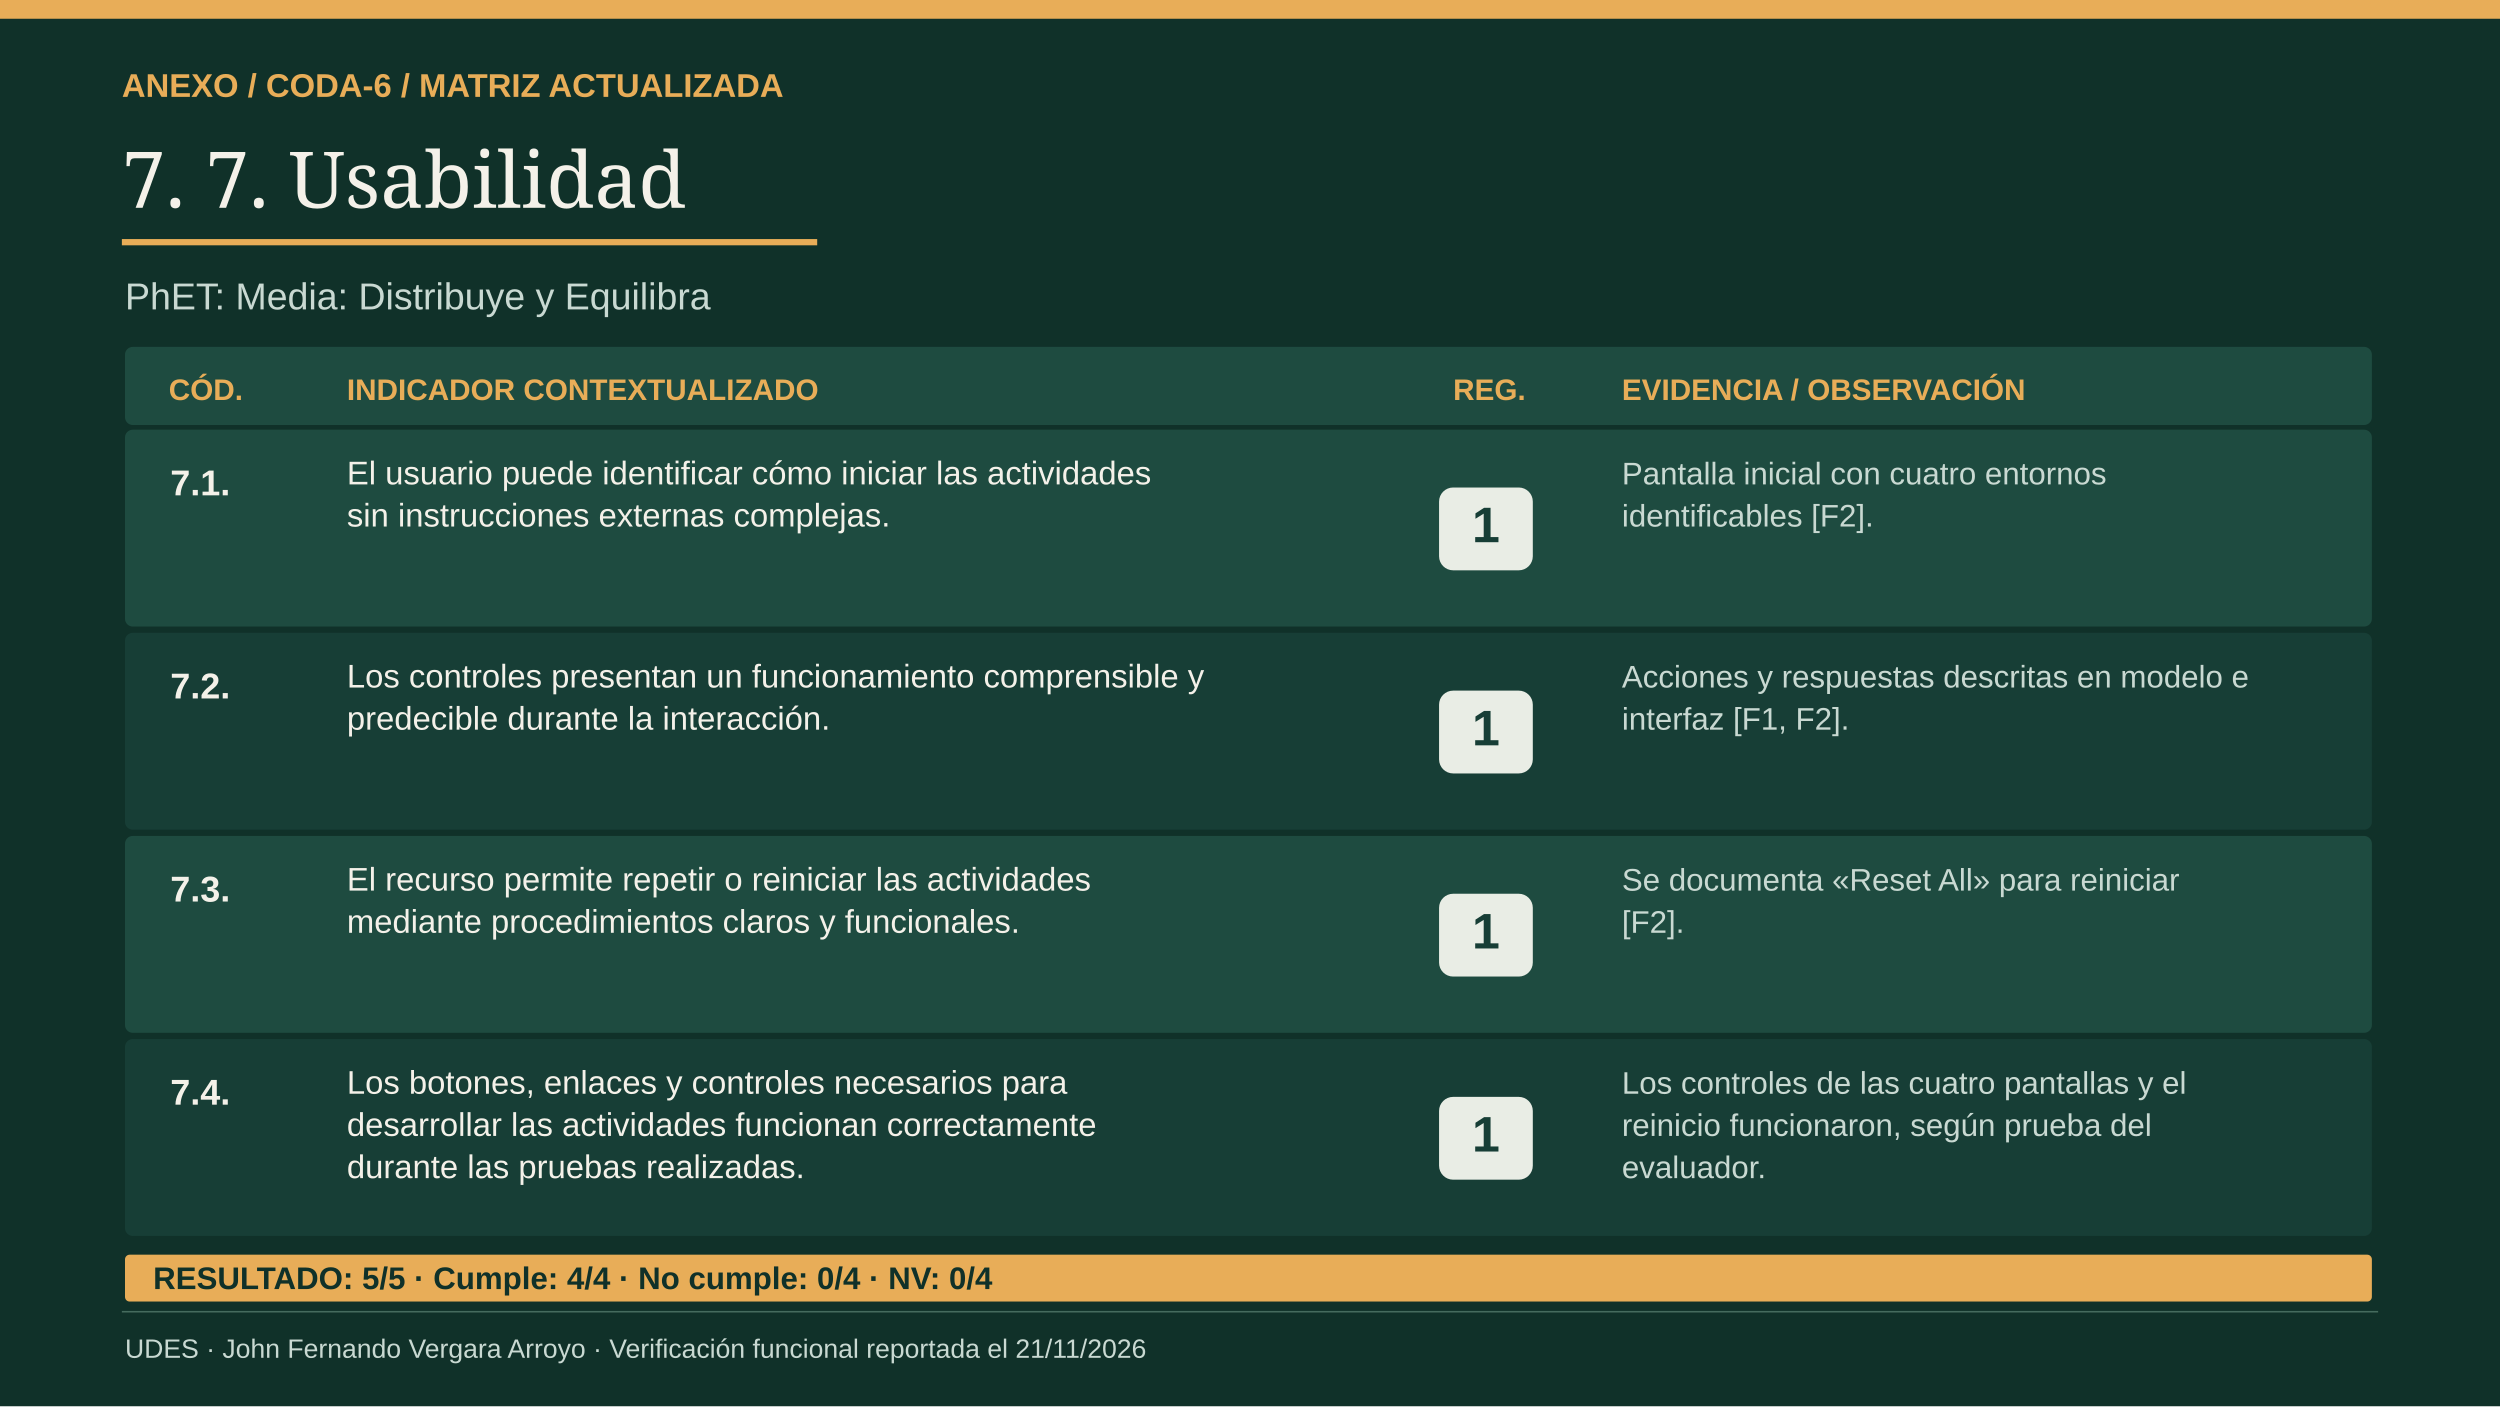
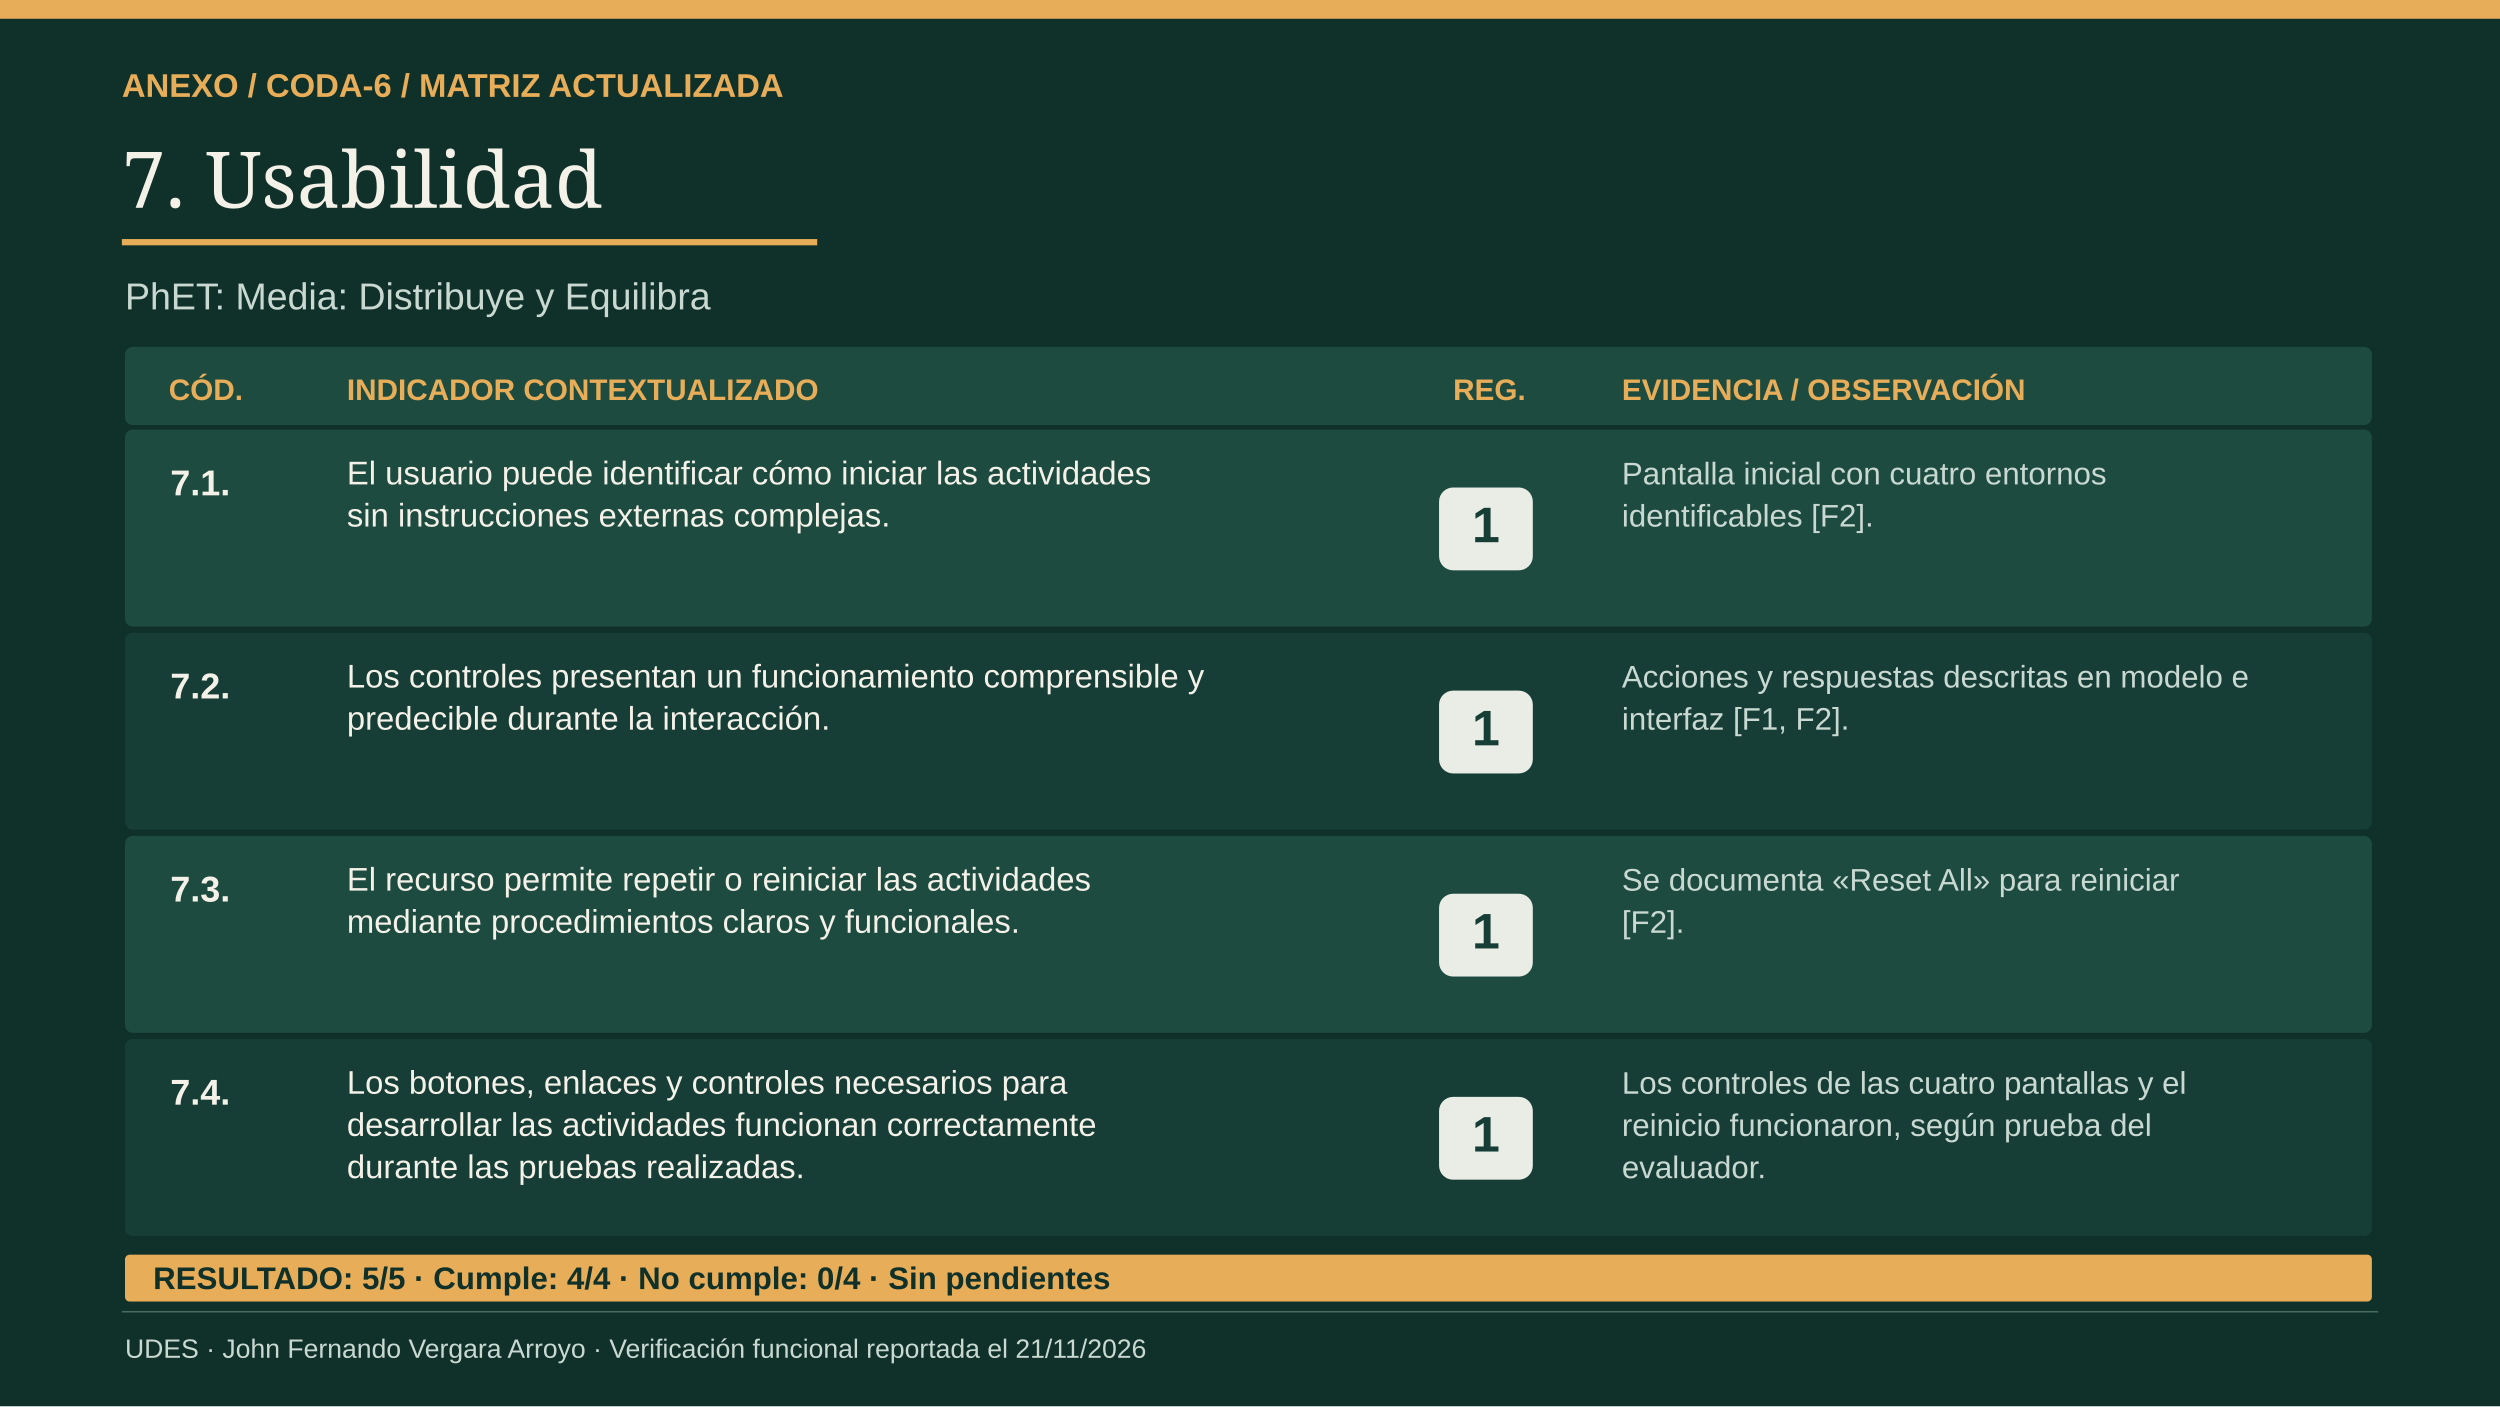
<svg xmlns="http://www.w3.org/2000/svg" width="1600" height="900" viewBox="0 0 1600 900" role="img">
  <rect x="0" y="0" width="1600" height="900" rx="0" fill="#103129" stroke="none" />
  <rect x="0" y="0" width="1600" height="12" rx="0" fill="#e8ad58" stroke="none" />
  <text x="78" y="62" fill="#e8ad58" font-family="Arial,sans-serif" font-size="21" font-weight="700" text-anchor="start">ANEXO / CODA-6 / MATRIZ ACTUALIZADA</text>
-   <text x="78" y="133" fill="#f4f1e9" font-family="Georgia,serif" font-size="50" font-weight="400" text-anchor="start">7. 7. Usabilidad</text>
+   <text x="78" y="133" fill="#f4f1e9" font-family="Georgia,serif" font-size="50" font-weight="400" text-anchor="start">7. Usabilidad</text>
  <rect x="78" y="153" width="445" height="4" rx="0" fill="#e8ad58" stroke="none" />
  <text x="80" y="198" fill="#c9d9d2" font-family="Arial,sans-serif" font-size="24" font-weight="400" text-anchor="start">PhET: Media: Distribuye y Equilibra</text>
  <rect x="80" y="222" width="1438" height="50" rx="5" fill="#1e4b40" stroke="none" />
  <text x="108" y="256" fill="#e8ad58" font-family="Arial,sans-serif" font-size="19" font-weight="700" text-anchor="start">CÓD.</text>
  <text x="222" y="256" fill="#e8ad58" font-family="Arial,sans-serif" font-size="19" font-weight="700" text-anchor="start">INDICADOR CONTEXTUALIZADO</text>
  <text x="930" y="256" fill="#e8ad58" font-family="Arial,sans-serif" font-size="19" font-weight="700" text-anchor="start">REG.</text>
  <text x="1038" y="256" fill="#e8ad58" font-family="Arial,sans-serif" font-size="19" font-weight="700" text-anchor="start">EVIDENCIA / OBSERVACIÓN</text>
  <rect x="80" y="275" width="1438" height="126" rx="5" fill="#1e4b40" stroke="none" />
  <text x="109" y="317" fill="#f4f1e9" font-family="Arial,sans-serif" font-size="23" font-weight="700" text-anchor="start">7.1.</text>
  <text x="222" y="310" fill="#f4f1e9" font-family="Arial,sans-serif" font-size="21" font-weight="400" text-anchor="start">El usuario puede identificar cómo iniciar las actividades</text>
  <text x="222" y="337" fill="#f4f1e9" font-family="Arial,sans-serif" font-size="21" font-weight="400" text-anchor="start">sin instrucciones externas complejas.</text>
  <rect x="921" y="312" width="60" height="53" rx="9" fill="#e9ede5" stroke="none" />
  <text x="951" y="347" fill="#173e36" font-family="Arial,sans-serif" font-size="32" font-weight="700" text-anchor="middle">1</text>
  <text x="1038" y="310" fill="#c9d9d2" font-family="Arial,sans-serif" font-size="20" font-weight="400" text-anchor="start">Pantalla inicial con cuatro entornos</text>
  <text x="1038" y="337" fill="#c9d9d2" font-family="Arial,sans-serif" font-size="20" font-weight="400" text-anchor="start">identificables [F2].</text>
  <rect x="80" y="405" width="1438" height="126" rx="5" fill="#173e36" stroke="none" />
  <text x="109" y="447" fill="#f4f1e9" font-family="Arial,sans-serif" font-size="23" font-weight="700" text-anchor="start">7.2.</text>
  <text x="222" y="440" fill="#f4f1e9" font-family="Arial,sans-serif" font-size="21" font-weight="400" text-anchor="start">Los controles presentan un funcionamiento comprensible y</text>
  <text x="222" y="467" fill="#f4f1e9" font-family="Arial,sans-serif" font-size="21" font-weight="400" text-anchor="start">predecible durante la interacción.</text>
  <rect x="921" y="442" width="60" height="53" rx="9" fill="#e9ede5" stroke="none" />
  <text x="951" y="477" fill="#173e36" font-family="Arial,sans-serif" font-size="32" font-weight="700" text-anchor="middle">1</text>
  <text x="1038" y="440" fill="#c9d9d2" font-family="Arial,sans-serif" font-size="20" font-weight="400" text-anchor="start">Acciones y respuestas descritas en modelo e</text>
  <text x="1038" y="467" fill="#c9d9d2" font-family="Arial,sans-serif" font-size="20" font-weight="400" text-anchor="start">interfaz [F1, F2].</text>
  <rect x="80" y="535" width="1438" height="126" rx="5" fill="#1e4b40" stroke="none" />
  <text x="109" y="577" fill="#f4f1e9" font-family="Arial,sans-serif" font-size="23" font-weight="700" text-anchor="start">7.3.</text>
  <text x="222" y="570" fill="#f4f1e9" font-family="Arial,sans-serif" font-size="21" font-weight="400" text-anchor="start">El recurso permite repetir o reiniciar las actividades</text>
  <text x="222" y="597" fill="#f4f1e9" font-family="Arial,sans-serif" font-size="21" font-weight="400" text-anchor="start">mediante procedimientos claros y funcionales.</text>
  <rect x="921" y="572" width="60" height="53" rx="9" fill="#e9ede5" stroke="none" />
  <text x="951" y="607" fill="#173e36" font-family="Arial,sans-serif" font-size="32" font-weight="700" text-anchor="middle">1</text>
  <text x="1038" y="570" fill="#c9d9d2" font-family="Arial,sans-serif" font-size="20" font-weight="400" text-anchor="start">Se documenta «Reset All» para reiniciar</text>
  <text x="1038" y="597" fill="#c9d9d2" font-family="Arial,sans-serif" font-size="20" font-weight="400" text-anchor="start">[F2].</text>
  <rect x="80" y="665" width="1438" height="126" rx="5" fill="#173e36" stroke="none" />
  <text x="109" y="707" fill="#f4f1e9" font-family="Arial,sans-serif" font-size="23" font-weight="700" text-anchor="start">7.4.</text>
  <text x="222" y="700" fill="#f4f1e9" font-family="Arial,sans-serif" font-size="21" font-weight="400" text-anchor="start">Los botones, enlaces y controles necesarios para</text>
  <text x="222" y="727" fill="#f4f1e9" font-family="Arial,sans-serif" font-size="21" font-weight="400" text-anchor="start">desarrollar las actividades funcionan correctamente</text>
  <text x="222" y="754" fill="#f4f1e9" font-family="Arial,sans-serif" font-size="21" font-weight="400" text-anchor="start">durante las pruebas realizadas.</text>
  <rect x="921" y="702" width="60" height="53" rx="9" fill="#e9ede5" stroke="none" />
  <text x="951" y="737" fill="#173e36" font-family="Arial,sans-serif" font-size="32" font-weight="700" text-anchor="middle">1</text>
  <text x="1038" y="700" fill="#c9d9d2" font-family="Arial,sans-serif" font-size="20" font-weight="400" text-anchor="start">Los controles de las cuatro pantallas y el</text>
  <text x="1038" y="727" fill="#c9d9d2" font-family="Arial,sans-serif" font-size="20" font-weight="400" text-anchor="start">reinicio funcionaron, según prueba del</text>
  <text x="1038" y="754" fill="#c9d9d2" font-family="Arial,sans-serif" font-size="20" font-weight="400" text-anchor="start">evaluador.</text>
  <rect x="80" y="803" width="1438" height="30" rx="3" fill="#e8ad58" stroke="none" />
-   <text x="98" y="825" fill="#103129" font-family="Arial,sans-serif" font-size="20" font-weight="700" text-anchor="start">RESULTADO: 5/5  ·  Cumple: 4/4  ·  No cumple: 0/4  ·  NV: 0/4</text>
+   <text x="98" y="825" fill="#103129" font-family="Arial,sans-serif" font-size="20" font-weight="700" text-anchor="start">RESULTADO: 5/5  ·  Cumple: 4/4  ·  No cumple: 0/4  ·  Sin pendientes</text>
  <rect x="78" y="839" width="1444" height="1" rx="0" fill="#456b5e" stroke="none" />
  <text x="80" y="869" fill="#c9d9d2" font-family="Arial,sans-serif" font-size="17" font-weight="400" text-anchor="start">UDES · John Fernando Vergara Arroyo · Verificación funcional reportada el 21/11/2026</text>
</svg>
